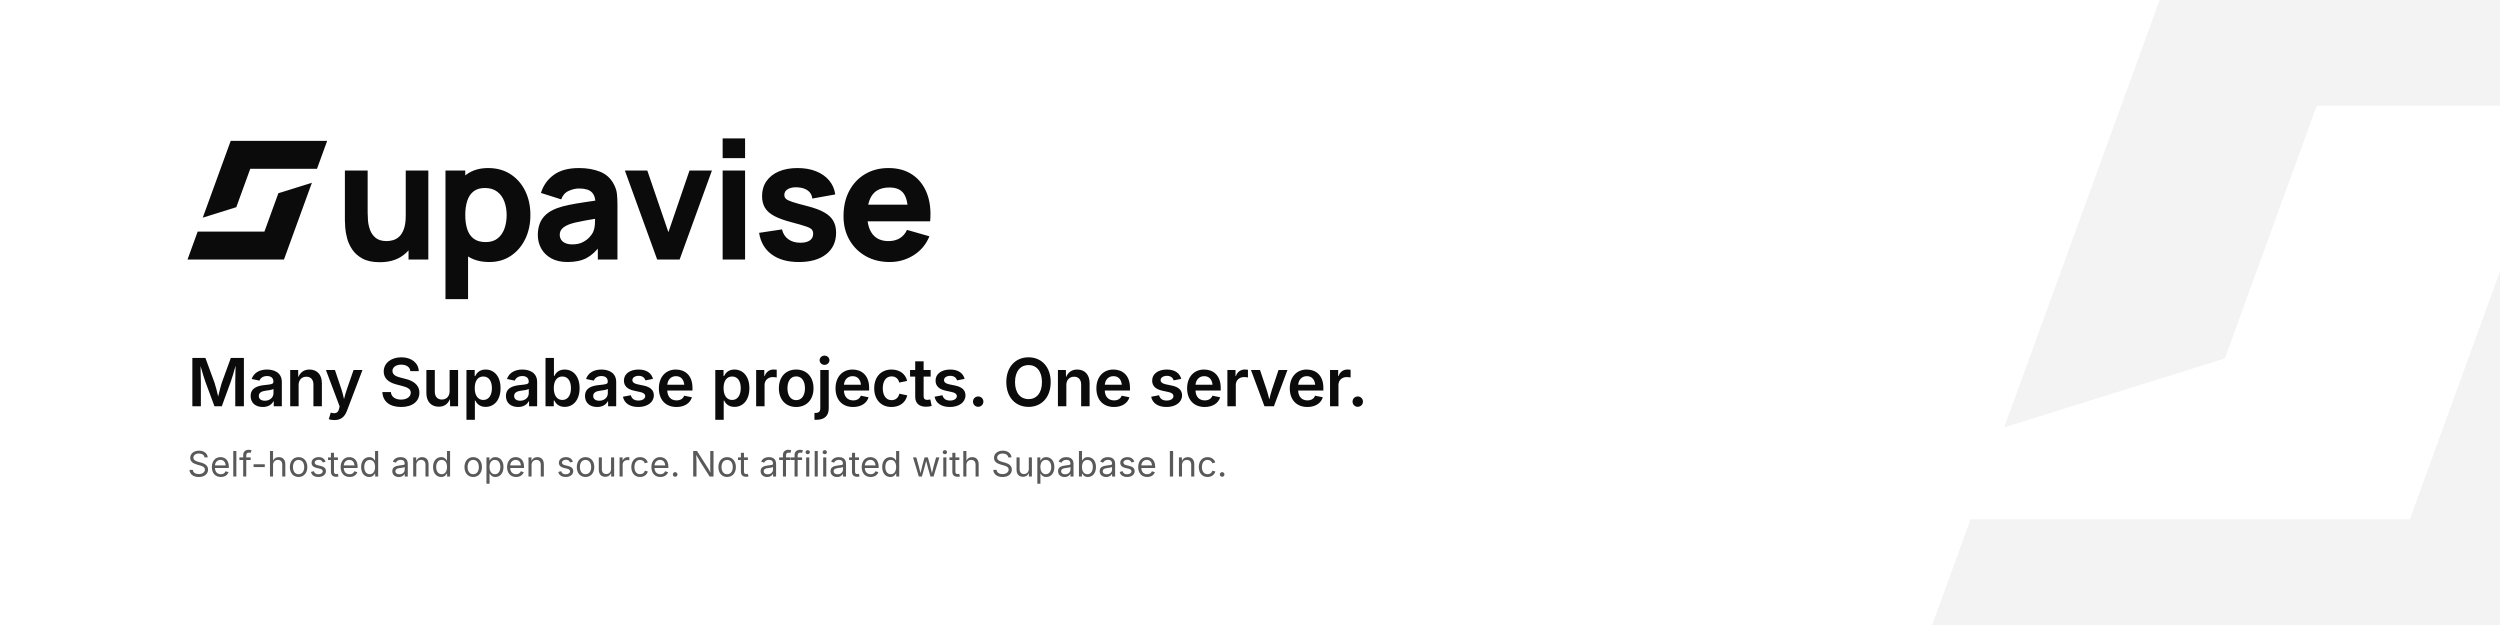
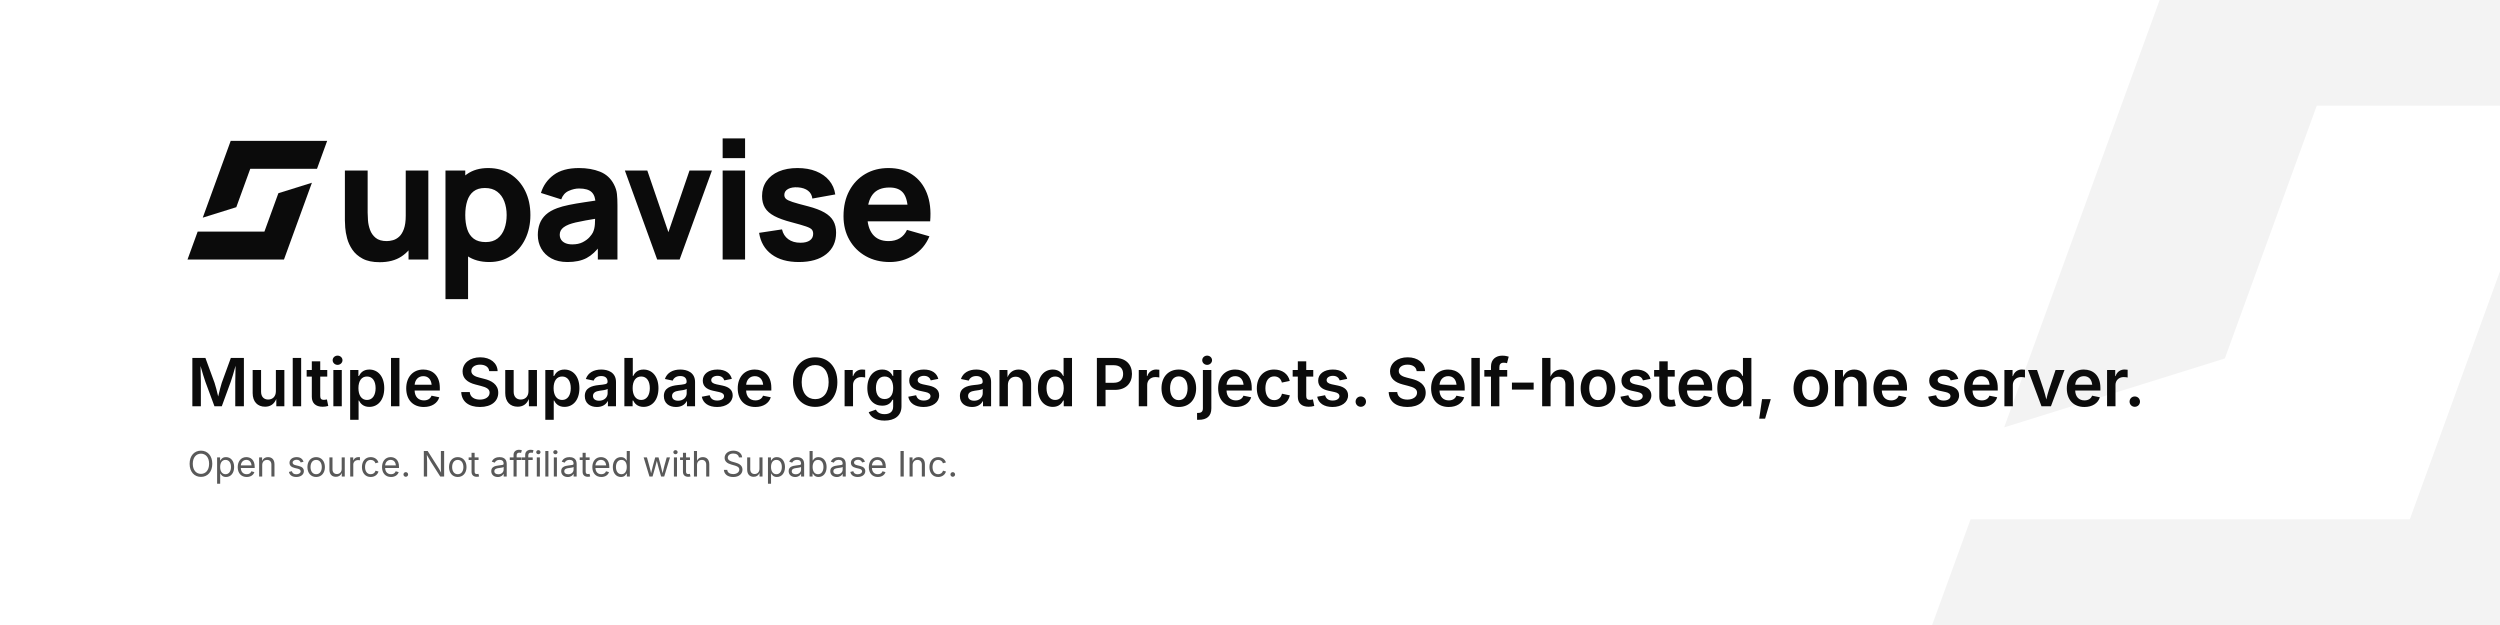
<svg xmlns="http://www.w3.org/2000/svg" viewBox="0 0 1280 320" width="1280" height="320">
  <rect width="1280" height="320" fill="#ffffff" />
  <svg x="968.824" y="-45.882" width="482.353" height="411.765" viewBox="90.0 150.0 820.0 700.0">
    <path fill="#f3f3f3" d="M347.5 160.0 L900.0 160.0 L841.8 320.0 L459.5 320.0 L379.5 540.0 L187.4 600.0 Z M652.5 840.0 L100.0 840.0 L158.2 680.0 L540.5 680.0 L620.5 460.0 L812.6 400.0 Z" />
  </svg>
  <svg x="95.156" y="70" width="382.094" height="84" viewBox="0 0 9052 1990">
    <path fill="#0b0b0b" transform="translate(-191.765 -288.824) scale(2.11765)" d="M347.5 160.0 L900.0 160.0 L841.8 320.0 L459.5 320.0 L379.5 540.0 L187.4 600.0 Z M652.5 840.0 L100.0 840.0 L158.2 680.0 L540.5 680.0 L620.5 460.0 L812.6 400.0 Z" />
    <path fill="#0b0b0b" d="M2351.118 1522Q2224.118 1522 2144.118 1479.0Q2064.118 1436 2019.618 1370.0Q1975.118 1304 1956.118 1232.5Q1937.118 1161 1933.118 1102.0Q1929.118 1043 1929.118 1016V410H2205.118V920Q2205.118 957 2209.118 1014.5Q2213.118 1072 2234.118 1130.0Q2255.118 1188 2302.618 1227.0Q2350.118 1266 2437.118 1266Q2472.118 1266 2512.118 1255.0Q2552.118 1244 2587.118 1212.5Q2622.118 1181 2644.618 1119.5Q2667.118 1058 2667.118 958L2823.118 1032Q2823.118 1160 2771.118 1272.0Q2719.118 1384 2614.618 1453.0Q2510.118 1522 2351.118 1522ZM2701.118 1490V1132H2667.118V410H2941.118V1490Z M3681.118 1520Q3520.118 1520 3412.118 1445.0Q3304.118 1370 3249.618 1241.0Q3195.118 1112 3195.118 950Q3195.118 788 3249.118 659.0Q3303.118 530 3408.118 455.0Q3513.118 380 3667.118 380Q3822.118 380 3937.118 454.0Q4052.118 528 4115.618 656.5Q4179.118 785 4179.118 950Q4179.118 1112 4116.618 1241.0Q4054.118 1370 3942.118 1445.0Q3830.118 1520 3681.118 1520ZM3149.118 1970V410H3389.118V1150H3423.118V1970ZM3637.118 1278Q3725.118 1278 3781.118 1234.0Q3837.118 1190 3864.118 1115.5Q3891.118 1041 3891.118 950Q3891.118 860 3863.118 785.5Q3835.118 711 3776.618 666.5Q3718.118 622 3627.118 622Q3542.118 622 3489.618 663.0Q3437.118 704 3413.118 778.0Q3389.118 852 3389.118 950Q3389.118 1048 3413.118 1122.0Q3437.118 1196 3491.618 1237.0Q3546.118 1278 3637.118 1278Z M4629.118 1520Q4513.118 1520 4432.618 1475.5Q4352.118 1431 4310.618 1356.5Q4269.118 1282 4269.118 1192Q4269.118 1117 4292.118 1055.0Q4315.118 993 4366.618 945.5Q4418.118 898 4505.118 866Q4565.118 844 4648.118 827.0Q4731.118 810 4836.118 794.5Q4941.118 779 5067.118 760L4969.118 814Q4969.118 718 4923.118 673.0Q4877.118 628 4769.118 628Q4709.118 628 4644.118 657.0Q4579.118 686 4553.118 760L4307.118 682Q4348.118 548 4461.118 464.0Q4574.118 380 4769.118 380Q4912.118 380 5023.118 424.0Q5134.118 468 5191.118 576Q5223.118 636 5229.118 696.0Q5235.118 756 5235.118 830V1490H4997.118V1268L5031.118 1314Q4952.118 1423 4860.618 1471.5Q4769.118 1520 4629.118 1520ZM4687.118 1306Q4762.118 1306 4813.618 1279.5Q4865.118 1253 4895.618 1219.0Q4926.118 1185 4937.118 1162Q4958.118 1118 4961.618 1059.5Q4965.118 1001 4965.118 962L5045.118 982Q4924.118 1002 4849.118 1015.5Q4774.118 1029 4728.118 1040.0Q4682.118 1051 4647.118 1064Q4607.118 1080 4582.618 1098.5Q4558.118 1117 4546.618 1139.0Q4535.118 1161 4535.118 1188Q4535.118 1225 4553.618 1251.5Q4572.118 1278 4606.118 1292.0Q4640.118 1306 4687.118 1306Z M5717.118 1490 5325.118 410H5597.118L5853.118 1158L6109.118 410H6381.118L5989.118 1490Z M6511.118 260V20H6783.118V260ZM6511.118 1490V410H6783.118V1490Z M7435.118 1520Q7231.118 1520 7105.618 1427.5Q6980.118 1335 6953.118 1166L7231.118 1124Q7248.118 1200 7306.618 1243.0Q7365.118 1286 7455.118 1286Q7529.118 1286 7569.118 1257.5Q7609.118 1229 7609.118 1178Q7609.118 1146 7593.118 1126.5Q7577.118 1107 7521.618 1088.0Q7466.118 1069 7349.118 1038Q7217.118 1004 7138.118 962.0Q7059.118 920 7024.118 861.5Q6989.118 803 6989.118 720Q6989.118 616 7042.118 539.5Q7095.118 463 7191.618 421.5Q7288.118 380 7419.118 380Q7546.118 380 7644.118 419.0Q7742.118 458 7802.618 530.0Q7863.118 602 7877.118 700L7599.118 750Q7592.118 690 7547.118 655.0Q7502.118 620 7425.118 614Q7350.118 609 7304.618 634.0Q7259.118 659 7259.118 706Q7259.118 734 7278.618 753.0Q7298.118 772 7359.618 792.0Q7421.118 812 7547.118 844Q7670.118 876 7744.618 918.5Q7819.118 961 7853.118 1020.5Q7887.118 1080 7887.118 1164Q7887.118 1330 7767.118 1425.0Q7647.118 1520 7435.118 1520Z M8539.118 1520Q8373.118 1520 8246.618 1448.5Q8120.118 1377 8048.618 1251.5Q7977.118 1126 7977.118 964Q7977.118 787 8047.118 656.0Q8117.118 525 8240.118 452.5Q8363.118 380 8523.118 380Q8693.118 380 8812.118 460.0Q8931.118 540 8988.118 685.0Q9045.118 830 9028.118 1026H8759.118V926Q8759.118 761 8706.618 688.5Q8654.118 616 8535.118 616Q8396.118 616 8330.618 700.5Q8265.118 785 8265.118 950Q8265.118 1101 8330.618 1183.5Q8396.118 1266 8523.118 1266Q8603.118 1266 8660.118 1231.0Q8717.118 1196 8747.118 1130L9019.118 1208Q8958.118 1356 8826.618 1438.0Q8695.118 1520 8539.118 1520ZM8181.118 1026V824H8897.118V1026Z" />
  </svg>
-   <text x="96" y="208" font-family="-apple-system, BlinkMacSystemFont, 'Segoe UI', Inter, Helvetica, Arial, sans-serif" font-size="34" font-weight="600" fill="#0b0b0b" text-anchor="start" letter-spacing="-0.3">Many Supabase projects. One server.</text>
-   <text x="96" y="244" font-family="-apple-system, BlinkMacSystemFont, 'Segoe UI', Inter, Helvetica, Arial, sans-serif" font-size="18" font-weight="400" fill="#595959" text-anchor="start">Self-hosted and open source. Not affiliated with Supabase Inc.</text>
+   <text x="96" y="208" font-family="-apple-system, BlinkMacSystemFont, 'Segoe UI', Inter, Helvetica, Arial, sans-serif" font-size="34" font-weight="600" fill="#0b0b0b" text-anchor="start" letter-spacing="-0.3">Multiple Supabase Orgs and Projects. Self-hosted, one server.</text>
+   <text x="96" y="244" font-family="-apple-system, BlinkMacSystemFont, 'Segoe UI', Inter, Helvetica, Arial, sans-serif" font-size="18" font-weight="400" fill="#595959" text-anchor="start">Open source. Not affiliated with Supabase Inc.</text>
</svg>
